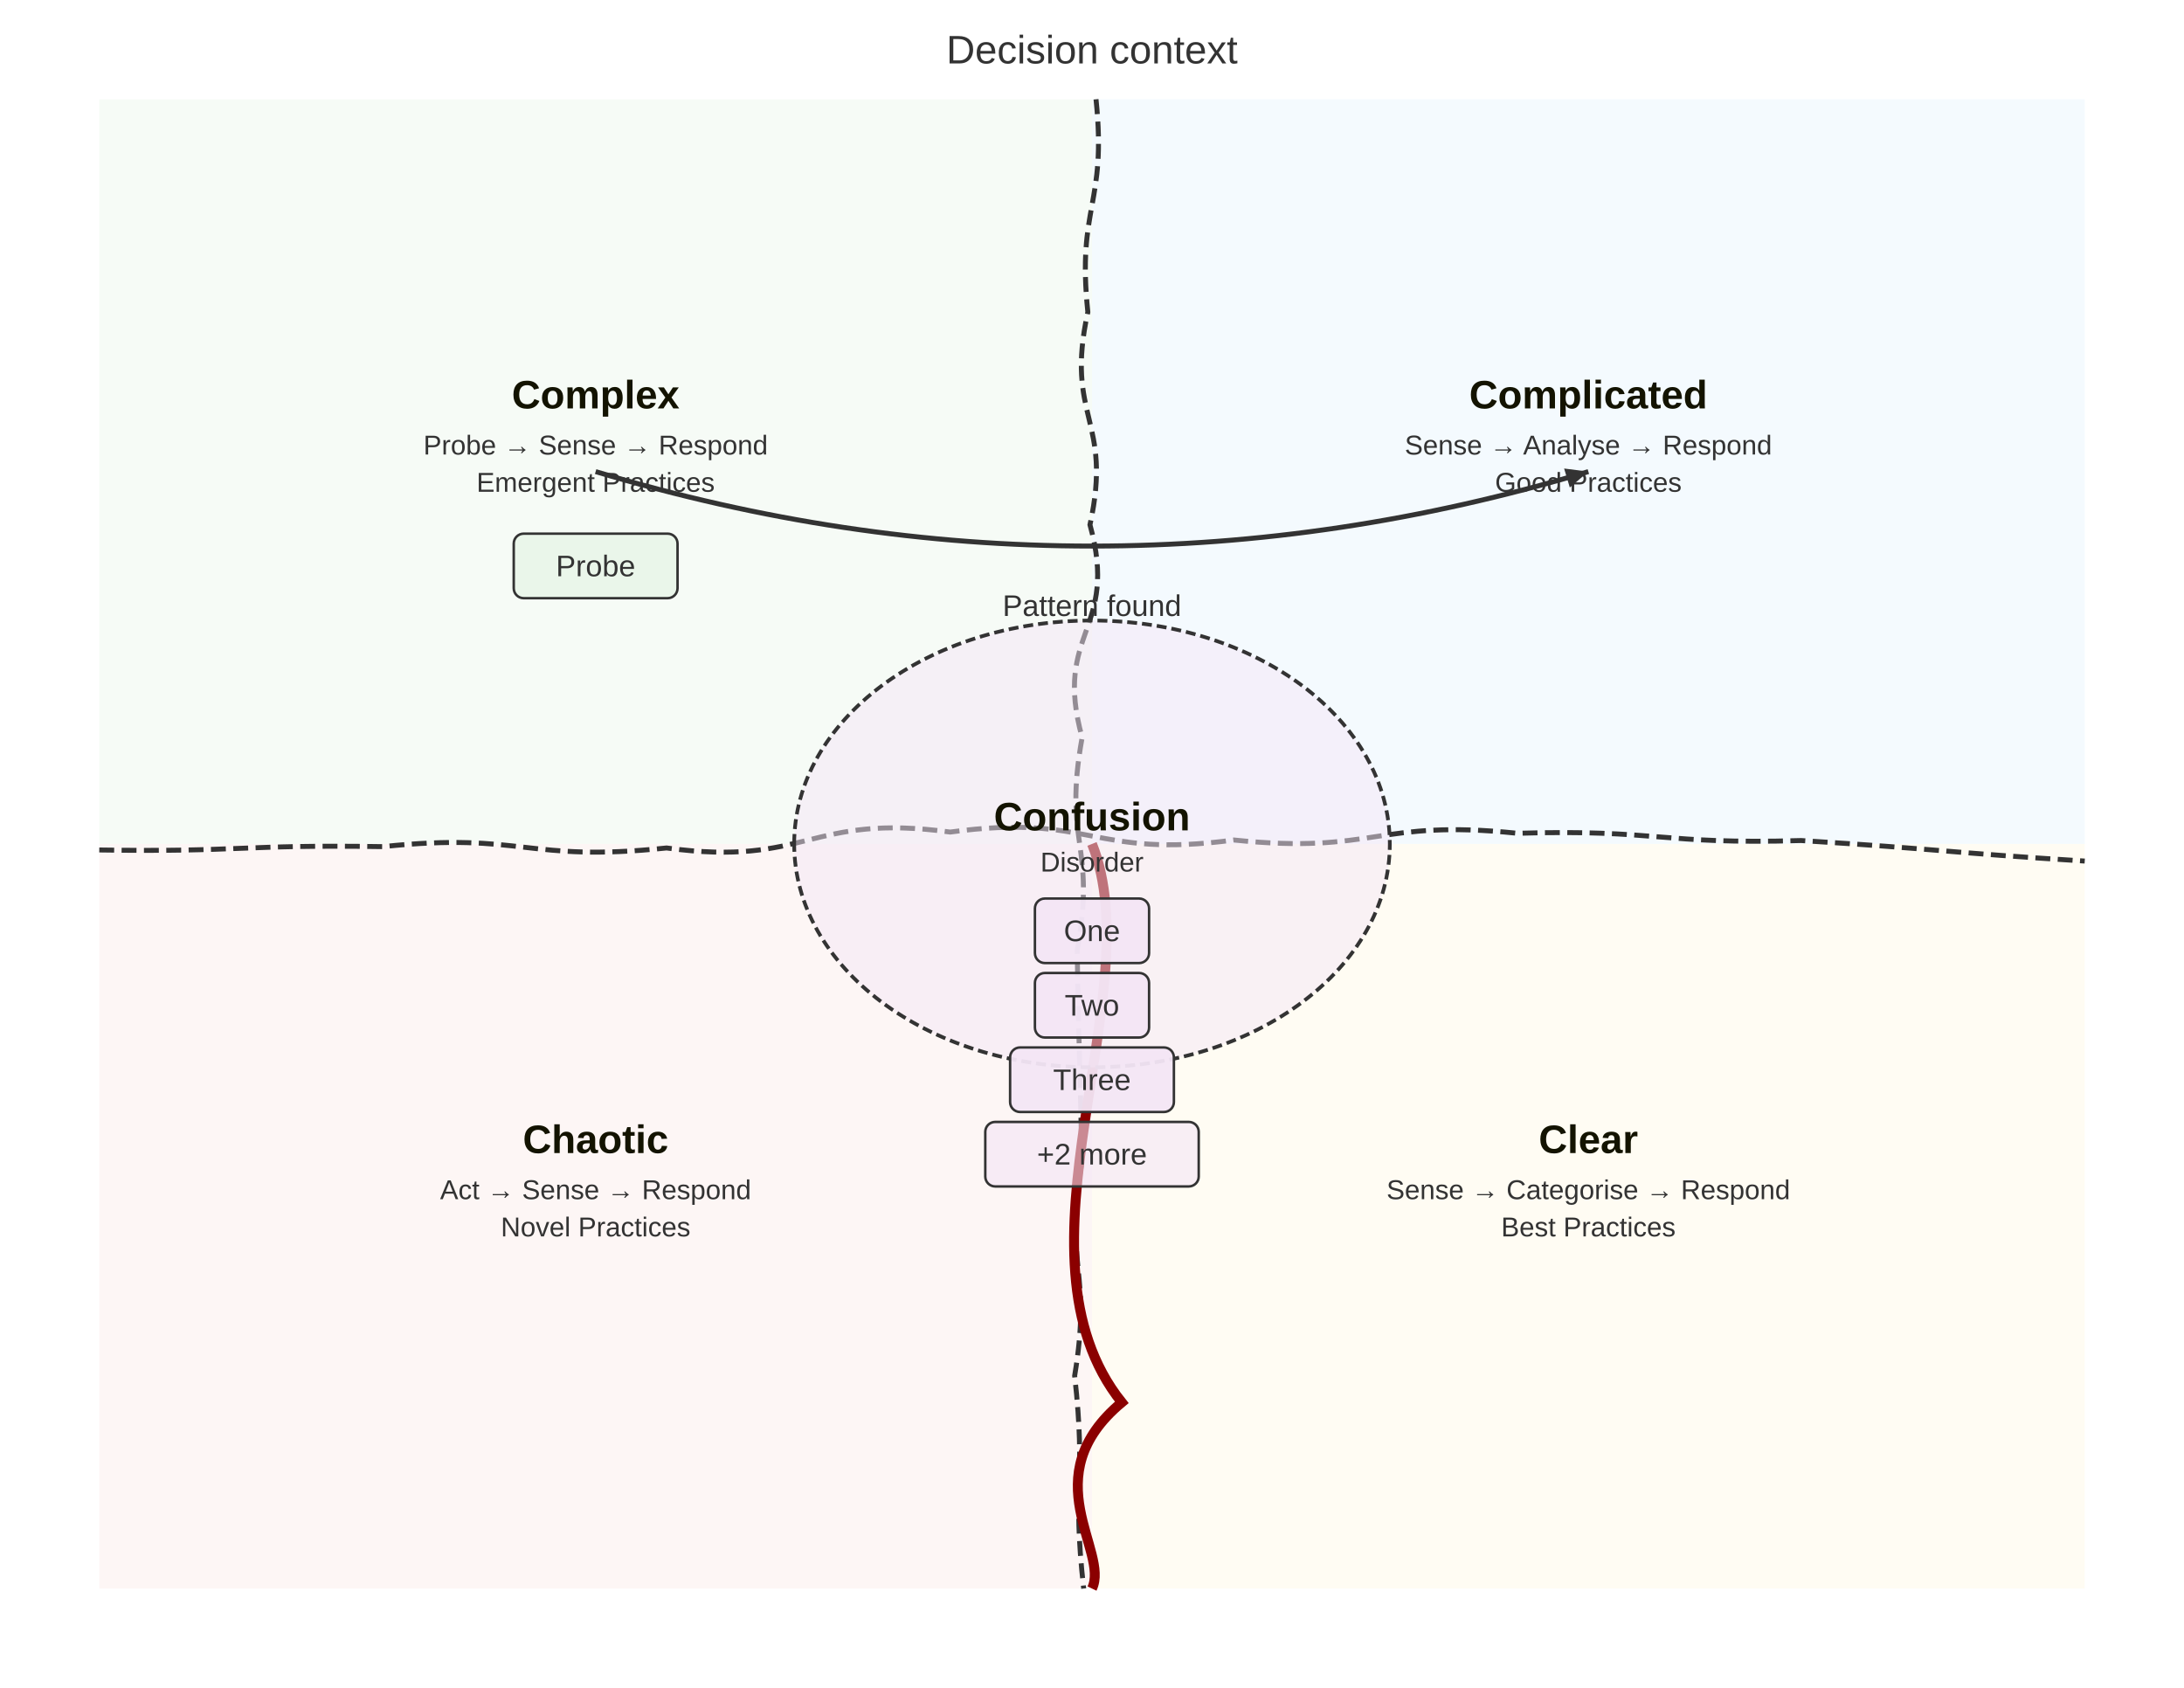
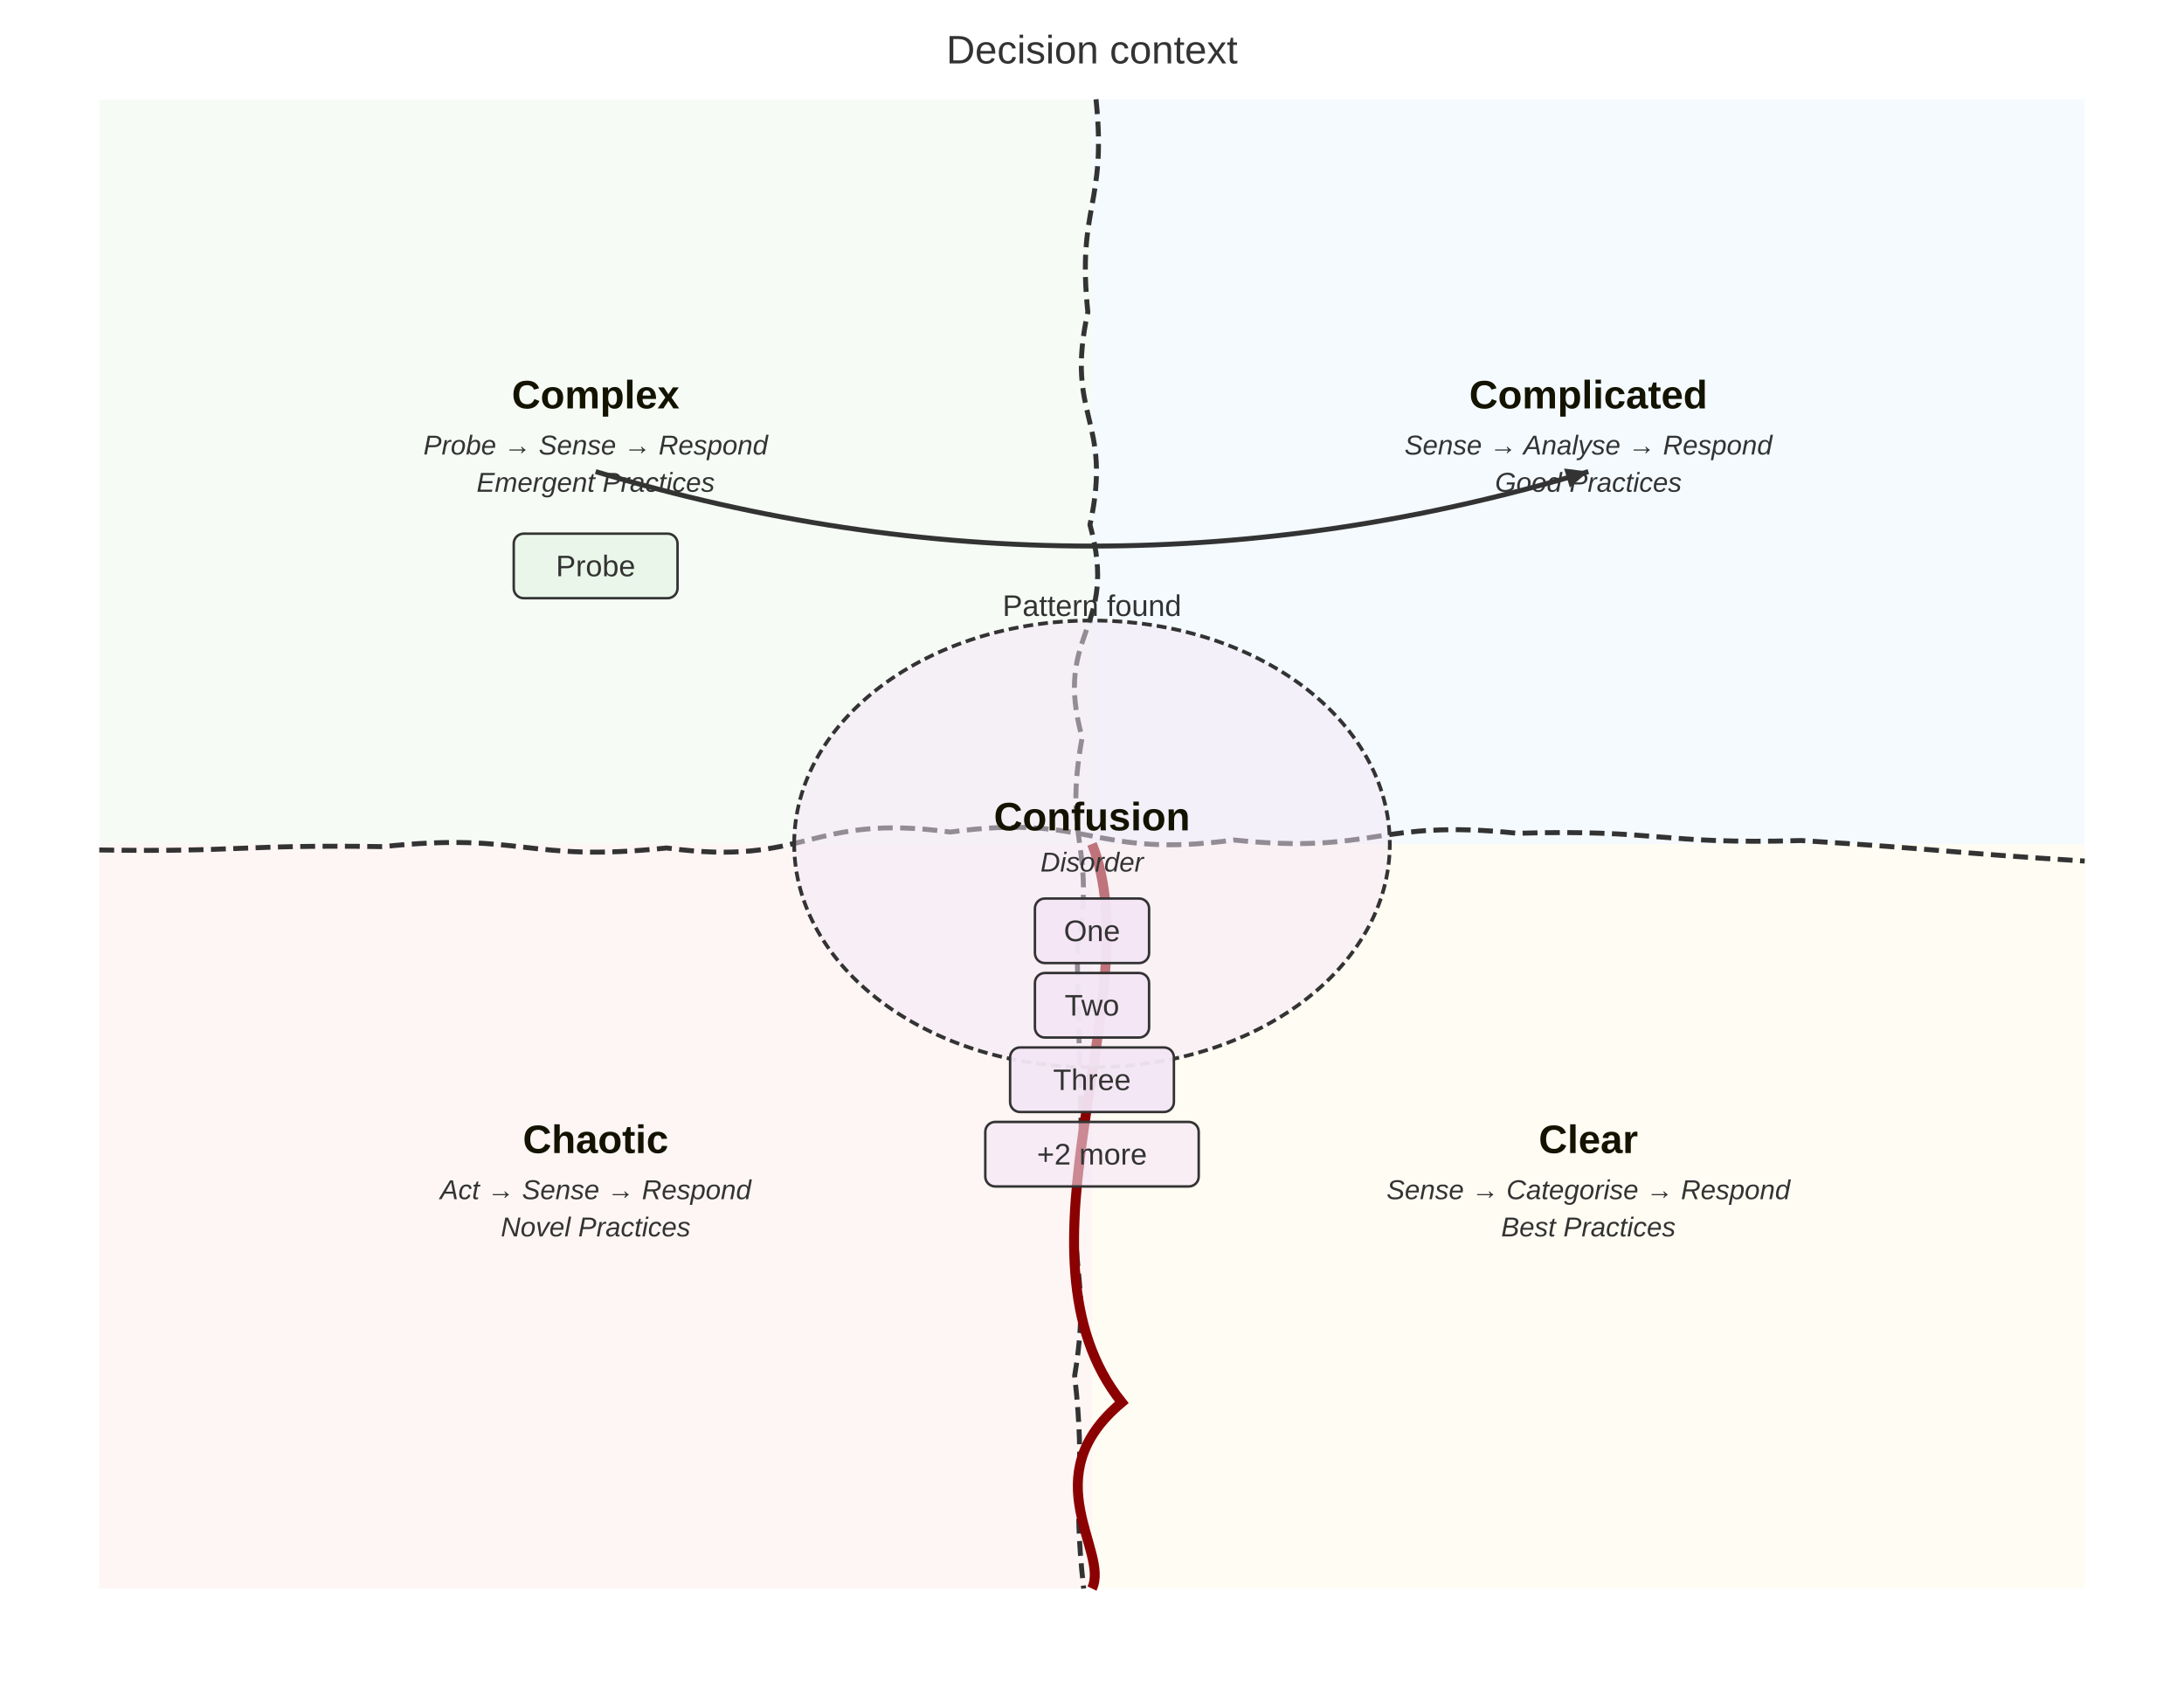
<svg xmlns="http://www.w3.org/2000/svg" aria-labelledby="diagram-title" role="img" style="max-width: 880px;" viewBox="0 0 880 680" width="100%">
  <rect aria-label="complex" class="cynefinDomain" data-role="group" fill="#e8f5e9" fill-opacity="0.4" height="300" id="cynefin-domain-0" width="400" x="40" y="40" />
  <rect aria-label="complicated" class="cynefinDomain" data-role="group" fill="#e3f2fd" fill-opacity="0.4" height="300" id="cynefin-domain-1" width="400" x="440" y="40" />
  <rect aria-label="chaotic" class="cynefinDomain" data-role="group" fill="#fbe9e7" fill-opacity="0.4" height="300" id="cynefin-domain-2" width="400" x="40" y="340" />
  <rect aria-label="clear" class="cynefinDomain" data-role="group" fill="#fff8e1" fill-opacity="0.4" height="300" id="cynefin-domain-3" width="400" x="440" y="340" />
  <path class="cynefinBoundary" d="M441.618 40 C446.105 82.857 433.838 82.857 438.325 125.714 C428.907 168.571 448.598 168.571 439.18 211.429 C451.061 254.286 424.141 254.286 436.023 297.143 C428.196 340 441.866 340 434.04 382.857 C434.647 425.714 435.262 425.714 435.87 468.571 C428.776 511.429 440.103 511.429 433.009 554.286 C437.82 597.143 431.834 597.143 436.646 640" data-role="edge" fill="none" id="cynefin-boundary-4" stroke="#333333" stroke-dasharray="6 3" stroke-linecap="butt" stroke-linejoin="miter" stroke-width="2" />
  <path class="cynefinBoundary" d="M40 342.436 C97.143 343.342 97.143 340.19 154.286 341.096 C211.429 335.079 211.429 347.648 268.571 341.63 C325.714 349.418 325.714 327.436 382.857 335.224 C440 327.455 440 346.188 497.143 338.419 C554.286 344.344 554.286 329.791 611.429 335.716 C668.571 334.033 668.571 340.32 725.714 338.636 C782.857 342.202 782.857 343.341 840 346.906" data-role="edge" fill="none" id="cynefin-boundary-5" stroke="#333333" stroke-dasharray="6 3" stroke-linecap="butt" stroke-linejoin="miter" stroke-width="2" />
  <path class="cynefinCliff" d="M440 340 C464 400 404 505 452 565 C416 595 447.2 625 440 640" data-role="edge" fill="none" id="cynefin-cliff-6" stroke="#8b0000" stroke-linecap="butt" stroke-linejoin="miter" stroke-width="4" />
  <path aria-label="Confusion" class="cynefinConfusion" d="M320 340 A120 90 0 1 1 560 340 A120 90 0 1 1 320 340 Z" data-role="group" fill="#f3e5f5" fill-opacity="0.502" id="cynefin-confusion-7" stroke="#333333" stroke-dasharray="4 2" stroke-linecap="butt" stroke-linejoin="miter" stroke-width="1.5" />
  <text class="cynefinDomainLabel" data-role="title" dominant-baseline="middle" fill="#131300" font-family="&quot;trebuchet ms&quot;, verdana, arial, sans-serif" font-size="16" font-weight="700" id="title-8" text-anchor="middle" x="240" y="160">Complex</text>
  <text class="cynefinDomainLabel" data-role="title" dominant-baseline="middle" fill="#131300" font-family="&quot;trebuchet ms&quot;, verdana, arial, sans-serif" font-size="16" font-weight="700" id="title-9" text-anchor="middle" x="640" y="160">Complicated</text>
  <text class="cynefinDomainLabel" data-role="title" dominant-baseline="middle" fill="#131300" font-family="&quot;trebuchet ms&quot;, verdana, arial, sans-serif" font-size="16" font-weight="700" id="title-10" text-anchor="middle" x="240" y="460">Chaotic</text>
  <text class="cynefinDomainLabel" data-role="title" dominant-baseline="middle" fill="#131300" font-family="&quot;trebuchet ms&quot;, verdana, arial, sans-serif" font-size="16" font-weight="700" id="title-11" text-anchor="middle" x="640" y="460">Clear</text>
  <text class="cynefinDomainLabel" data-role="title" dominant-baseline="middle" fill="#131300" font-family="&quot;trebuchet ms&quot;, verdana, arial, sans-serif" font-size="16" font-weight="700" id="title-12" text-anchor="middle" x="440" y="330">Confusion</text>
-   <text class="cynefinSubtitle" data-role="label" dominant-baseline="middle" fill="#333333" font-family="&quot;trebuchet ms&quot;, verdana, arial, sans-serif" font-size="11" font-weight="400" id="label-13" text-anchor="middle" x="240" y="180">Probe → Sense → Respond</text>
-   <text class="cynefinSubtitle" data-role="label" dominant-baseline="middle" fill="#333333" font-family="&quot;trebuchet ms&quot;, verdana, arial, sans-serif" font-size="11" font-weight="400" id="label-14" text-anchor="middle" x="240" y="195">Emergent Practices</text>
-   <text class="cynefinSubtitle" data-role="label" dominant-baseline="middle" fill="#333333" font-family="&quot;trebuchet ms&quot;, verdana, arial, sans-serif" font-size="11" font-weight="400" id="label-15" text-anchor="middle" x="640" y="180">Sense → Analyse → Respond</text>
-   <text class="cynefinSubtitle" data-role="label" dominant-baseline="middle" fill="#333333" font-family="&quot;trebuchet ms&quot;, verdana, arial, sans-serif" font-size="11" font-weight="400" id="label-16" text-anchor="middle" x="640" y="195">Good Practices</text>
-   <text class="cynefinSubtitle" data-role="label" dominant-baseline="middle" fill="#333333" font-family="&quot;trebuchet ms&quot;, verdana, arial, sans-serif" font-size="11" font-weight="400" id="label-17" text-anchor="middle" x="240" y="480">Act → Sense → Respond</text>
-   <text class="cynefinSubtitle" data-role="label" dominant-baseline="middle" fill="#333333" font-family="&quot;trebuchet ms&quot;, verdana, arial, sans-serif" font-size="11" font-weight="400" id="label-18" text-anchor="middle" x="240" y="495">Novel Practices</text>
-   <text class="cynefinSubtitle" data-role="label" dominant-baseline="middle" fill="#333333" font-family="&quot;trebuchet ms&quot;, verdana, arial, sans-serif" font-size="11" font-weight="400" id="label-19" text-anchor="middle" x="640" y="480">Sense → Categorise → Respond</text>
-   <text class="cynefinSubtitle" data-role="label" dominant-baseline="middle" fill="#333333" font-family="&quot;trebuchet ms&quot;, verdana, arial, sans-serif" font-size="11" font-weight="400" id="label-20" text-anchor="middle" x="640" y="495">Best Practices</text>
-   <text class="cynefinSubtitle" data-role="label" dominant-baseline="middle" fill="#333333" font-family="&quot;trebuchet ms&quot;, verdana, arial, sans-serif" font-size="11" font-weight="400" id="label-21" text-anchor="middle" x="440" y="348">Disorder</text>
+   <text class="cynefinSubtitle" data-role="label" dominant-baseline="middle" fill="#333333" font-family="&quot;trebuchet ms&quot;, verdana, arial, sans-serif" font-size="11" font-style="italic" font-weight="400" id="label-13" text-anchor="middle" x="240" y="180">Probe → Sense → Respond</text>
+   <text class="cynefinSubtitle" data-role="label" dominant-baseline="middle" fill="#333333" font-family="&quot;trebuchet ms&quot;, verdana, arial, sans-serif" font-size="11" font-style="italic" font-weight="400" id="label-14" text-anchor="middle" x="240" y="195">Emergent Practices</text>
+   <text class="cynefinSubtitle" data-role="label" dominant-baseline="middle" fill="#333333" font-family="&quot;trebuchet ms&quot;, verdana, arial, sans-serif" font-size="11" font-style="italic" font-weight="400" id="label-15" text-anchor="middle" x="640" y="180">Sense → Analyse → Respond</text>
+   <text class="cynefinSubtitle" data-role="label" dominant-baseline="middle" fill="#333333" font-family="&quot;trebuchet ms&quot;, verdana, arial, sans-serif" font-size="11" font-style="italic" font-weight="400" id="label-16" text-anchor="middle" x="640" y="195">Good Practices</text>
+   <text class="cynefinSubtitle" data-role="label" dominant-baseline="middle" fill="#333333" font-family="&quot;trebuchet ms&quot;, verdana, arial, sans-serif" font-size="11" font-style="italic" font-weight="400" id="label-17" text-anchor="middle" x="240" y="480">Act → Sense → Respond</text>
+   <text class="cynefinSubtitle" data-role="label" dominant-baseline="middle" fill="#333333" font-family="&quot;trebuchet ms&quot;, verdana, arial, sans-serif" font-size="11" font-style="italic" font-weight="400" id="label-18" text-anchor="middle" x="240" y="495">Novel Practices</text>
+   <text class="cynefinSubtitle" data-role="label" dominant-baseline="middle" fill="#333333" font-family="&quot;trebuchet ms&quot;, verdana, arial, sans-serif" font-size="11" font-style="italic" font-weight="400" id="label-19" text-anchor="middle" x="640" y="480">Sense → Categorise → Respond</text>
+   <text class="cynefinSubtitle" data-role="label" dominant-baseline="middle" fill="#333333" font-family="&quot;trebuchet ms&quot;, verdana, arial, sans-serif" font-size="11" font-style="italic" font-weight="400" id="label-20" text-anchor="middle" x="640" y="495">Best Practices</text>
+   <text class="cynefinSubtitle" data-role="label" dominant-baseline="middle" fill="#333333" font-family="&quot;trebuchet ms&quot;, verdana, arial, sans-serif" font-size="11" font-style="italic" font-weight="400" id="label-21" text-anchor="middle" x="440" y="348">Disorder</text>
  <rect aria-label="Probe" class="cynefinItem" data-role="node" fill="#e8f5e9" fill-opacity="0.949" height="26" id="cynefin-item-22" rx="4" ry="4" stroke="#333333" stroke-linecap="butt" stroke-linejoin="miter" stroke-width="1" width="66" x="207" y="215" />
  <text class="cynefinItemText" data-role="label" dominant-baseline="central" fill="#333333" font-family="&quot;trebuchet ms&quot;, verdana, arial, sans-serif" font-size="12" font-weight="400" id="label-23" text-anchor="middle" x="240" y="228">Probe</text>
  <rect aria-label="One" class="cynefinItem" data-role="node" fill="#f3e5f5" fill-opacity="0.949" height="26" id="cynefin-item-24" rx="4" ry="4" stroke="#333333" stroke-linecap="butt" stroke-linejoin="miter" stroke-width="1" width="46" x="417" y="362" />
  <text class="cynefinItemText" data-role="label" dominant-baseline="central" fill="#333333" font-family="&quot;trebuchet ms&quot;, verdana, arial, sans-serif" font-size="12" font-weight="400" id="label-25" text-anchor="middle" x="440" y="375">One</text>
  <rect aria-label="Two" class="cynefinItem" data-role="node" fill="#f3e5f5" fill-opacity="0.949" height="26" id="cynefin-item-26" rx="4" ry="4" stroke="#333333" stroke-linecap="butt" stroke-linejoin="miter" stroke-width="1" width="46" x="417" y="392" />
  <text class="cynefinItemText" data-role="label" dominant-baseline="central" fill="#333333" font-family="&quot;trebuchet ms&quot;, verdana, arial, sans-serif" font-size="12" font-weight="400" id="label-27" text-anchor="middle" x="440" y="405">Two</text>
  <rect aria-label="Three" class="cynefinItem" data-role="node" fill="#f3e5f5" fill-opacity="0.949" height="26" id="cynefin-item-28" rx="4" ry="4" stroke="#333333" stroke-linecap="butt" stroke-linejoin="miter" stroke-width="1" width="66" x="407" y="422" />
  <text class="cynefinItemText" data-role="label" dominant-baseline="central" fill="#333333" font-family="&quot;trebuchet ms&quot;, verdana, arial, sans-serif" font-size="12" font-weight="400" id="label-29" text-anchor="middle" x="440" y="435">Three</text>
  <rect aria-label="+2 more" class="cynefinItemOverflow" data-role="node" fill="#f3e5f5" fill-opacity="0.6" height="26" id="cynefin-item-overflow-30" rx="4" ry="4" stroke="#333333" stroke-linecap="butt" stroke-linejoin="miter" stroke-width="1" width="86" x="397" y="452" />
  <text class="cynefinItemText" data-role="label" dominant-baseline="central" fill="#333333" font-family="&quot;trebuchet ms&quot;, verdana, arial, sans-serif" font-size="12" font-weight="400" id="label-31" text-anchor="middle" x="440" y="465">+2 more</text>
  <path class="cynefinArrowLine" d="M240 190 Q440 250 640 190" data-role="edge" fill="none" id="cynefin-arrow-32" stroke="#333333" stroke-linecap="butt" stroke-linejoin="miter" stroke-width="2" />
  <polygon class="cynefinArrowHead" data-role="edge" fill="#333333" id="cynefin-arrow-head-33" points="640,190 632.529,196.417 630.23,188.755" />
  <text class="cynefinArrowLabel" data-role="label" dominant-baseline="central" fill="#333333" font-family="&quot;trebuchet ms&quot;, verdana, arial, sans-serif" font-size="12" font-weight="400" id="label-34" text-anchor="middle" x="440" y="244">Pattern found</text>
  <text class="cynefinTitle" data-role="title" dominant-baseline="central" fill="#333333" font-family="&quot;trebuchet ms&quot;, verdana, arial, sans-serif" font-size="16" font-weight="400" id="title-35" text-anchor="middle" x="440" y="20">Decision context</text>
</svg>
